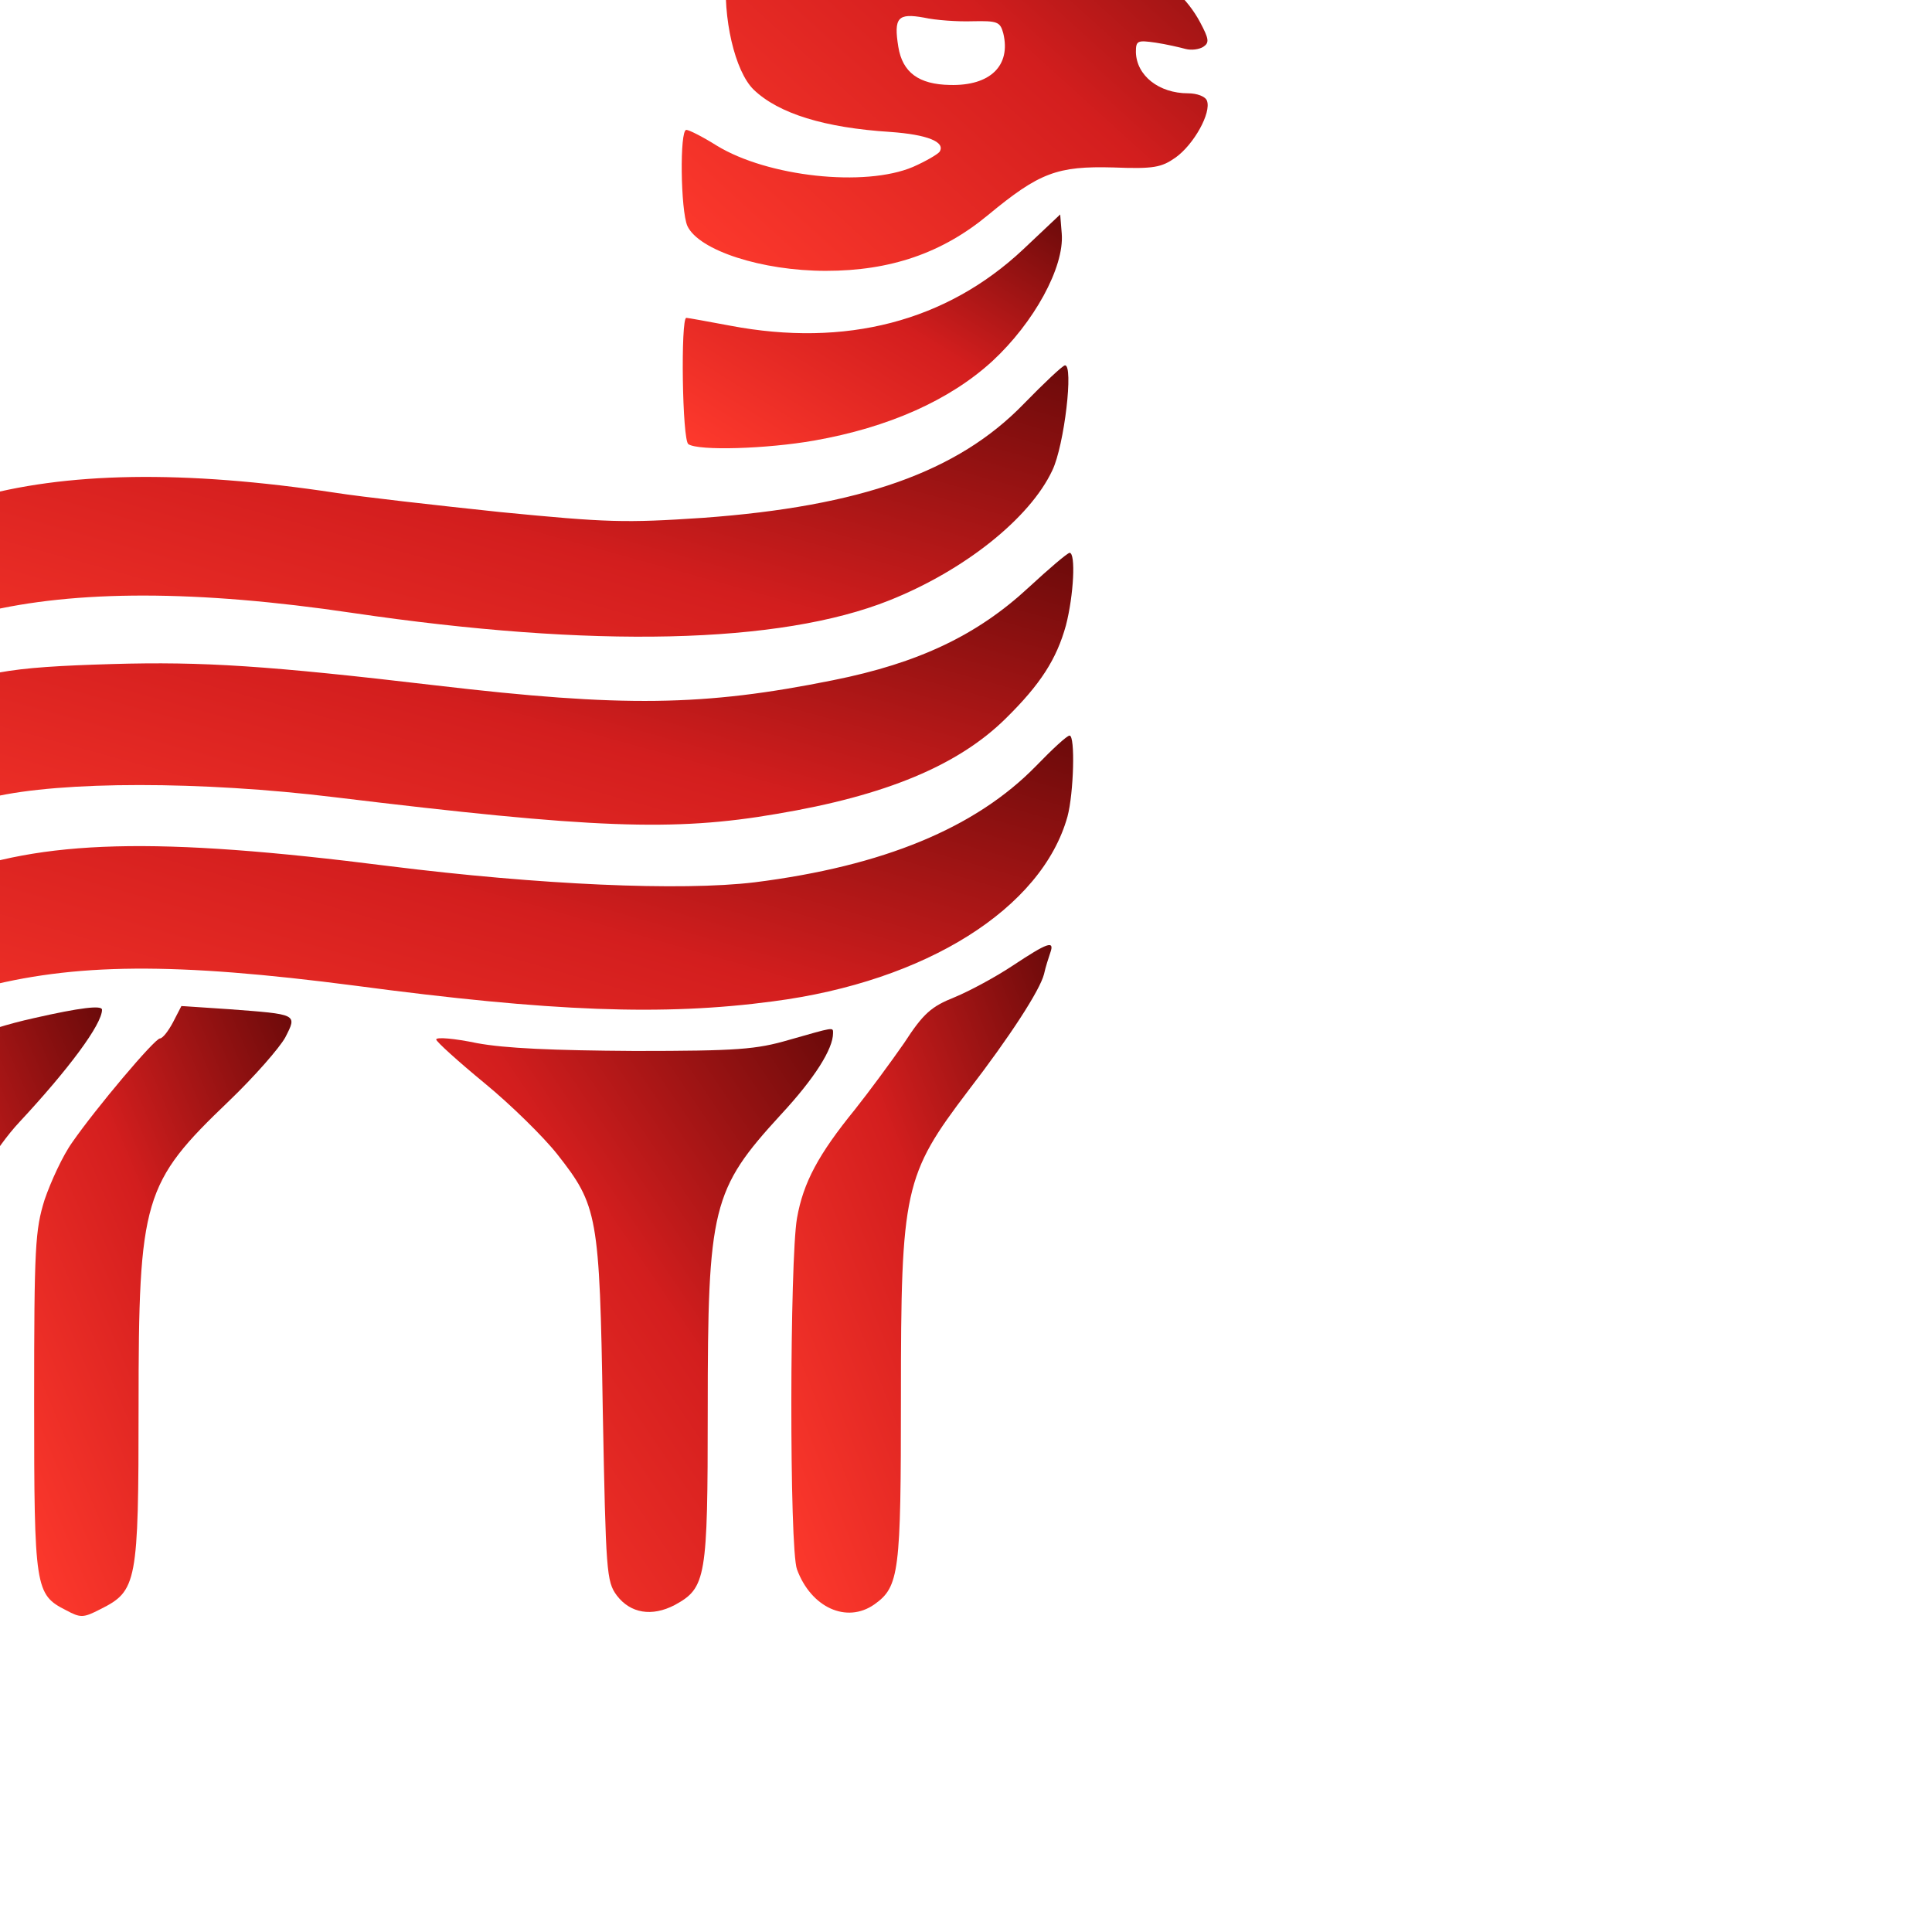
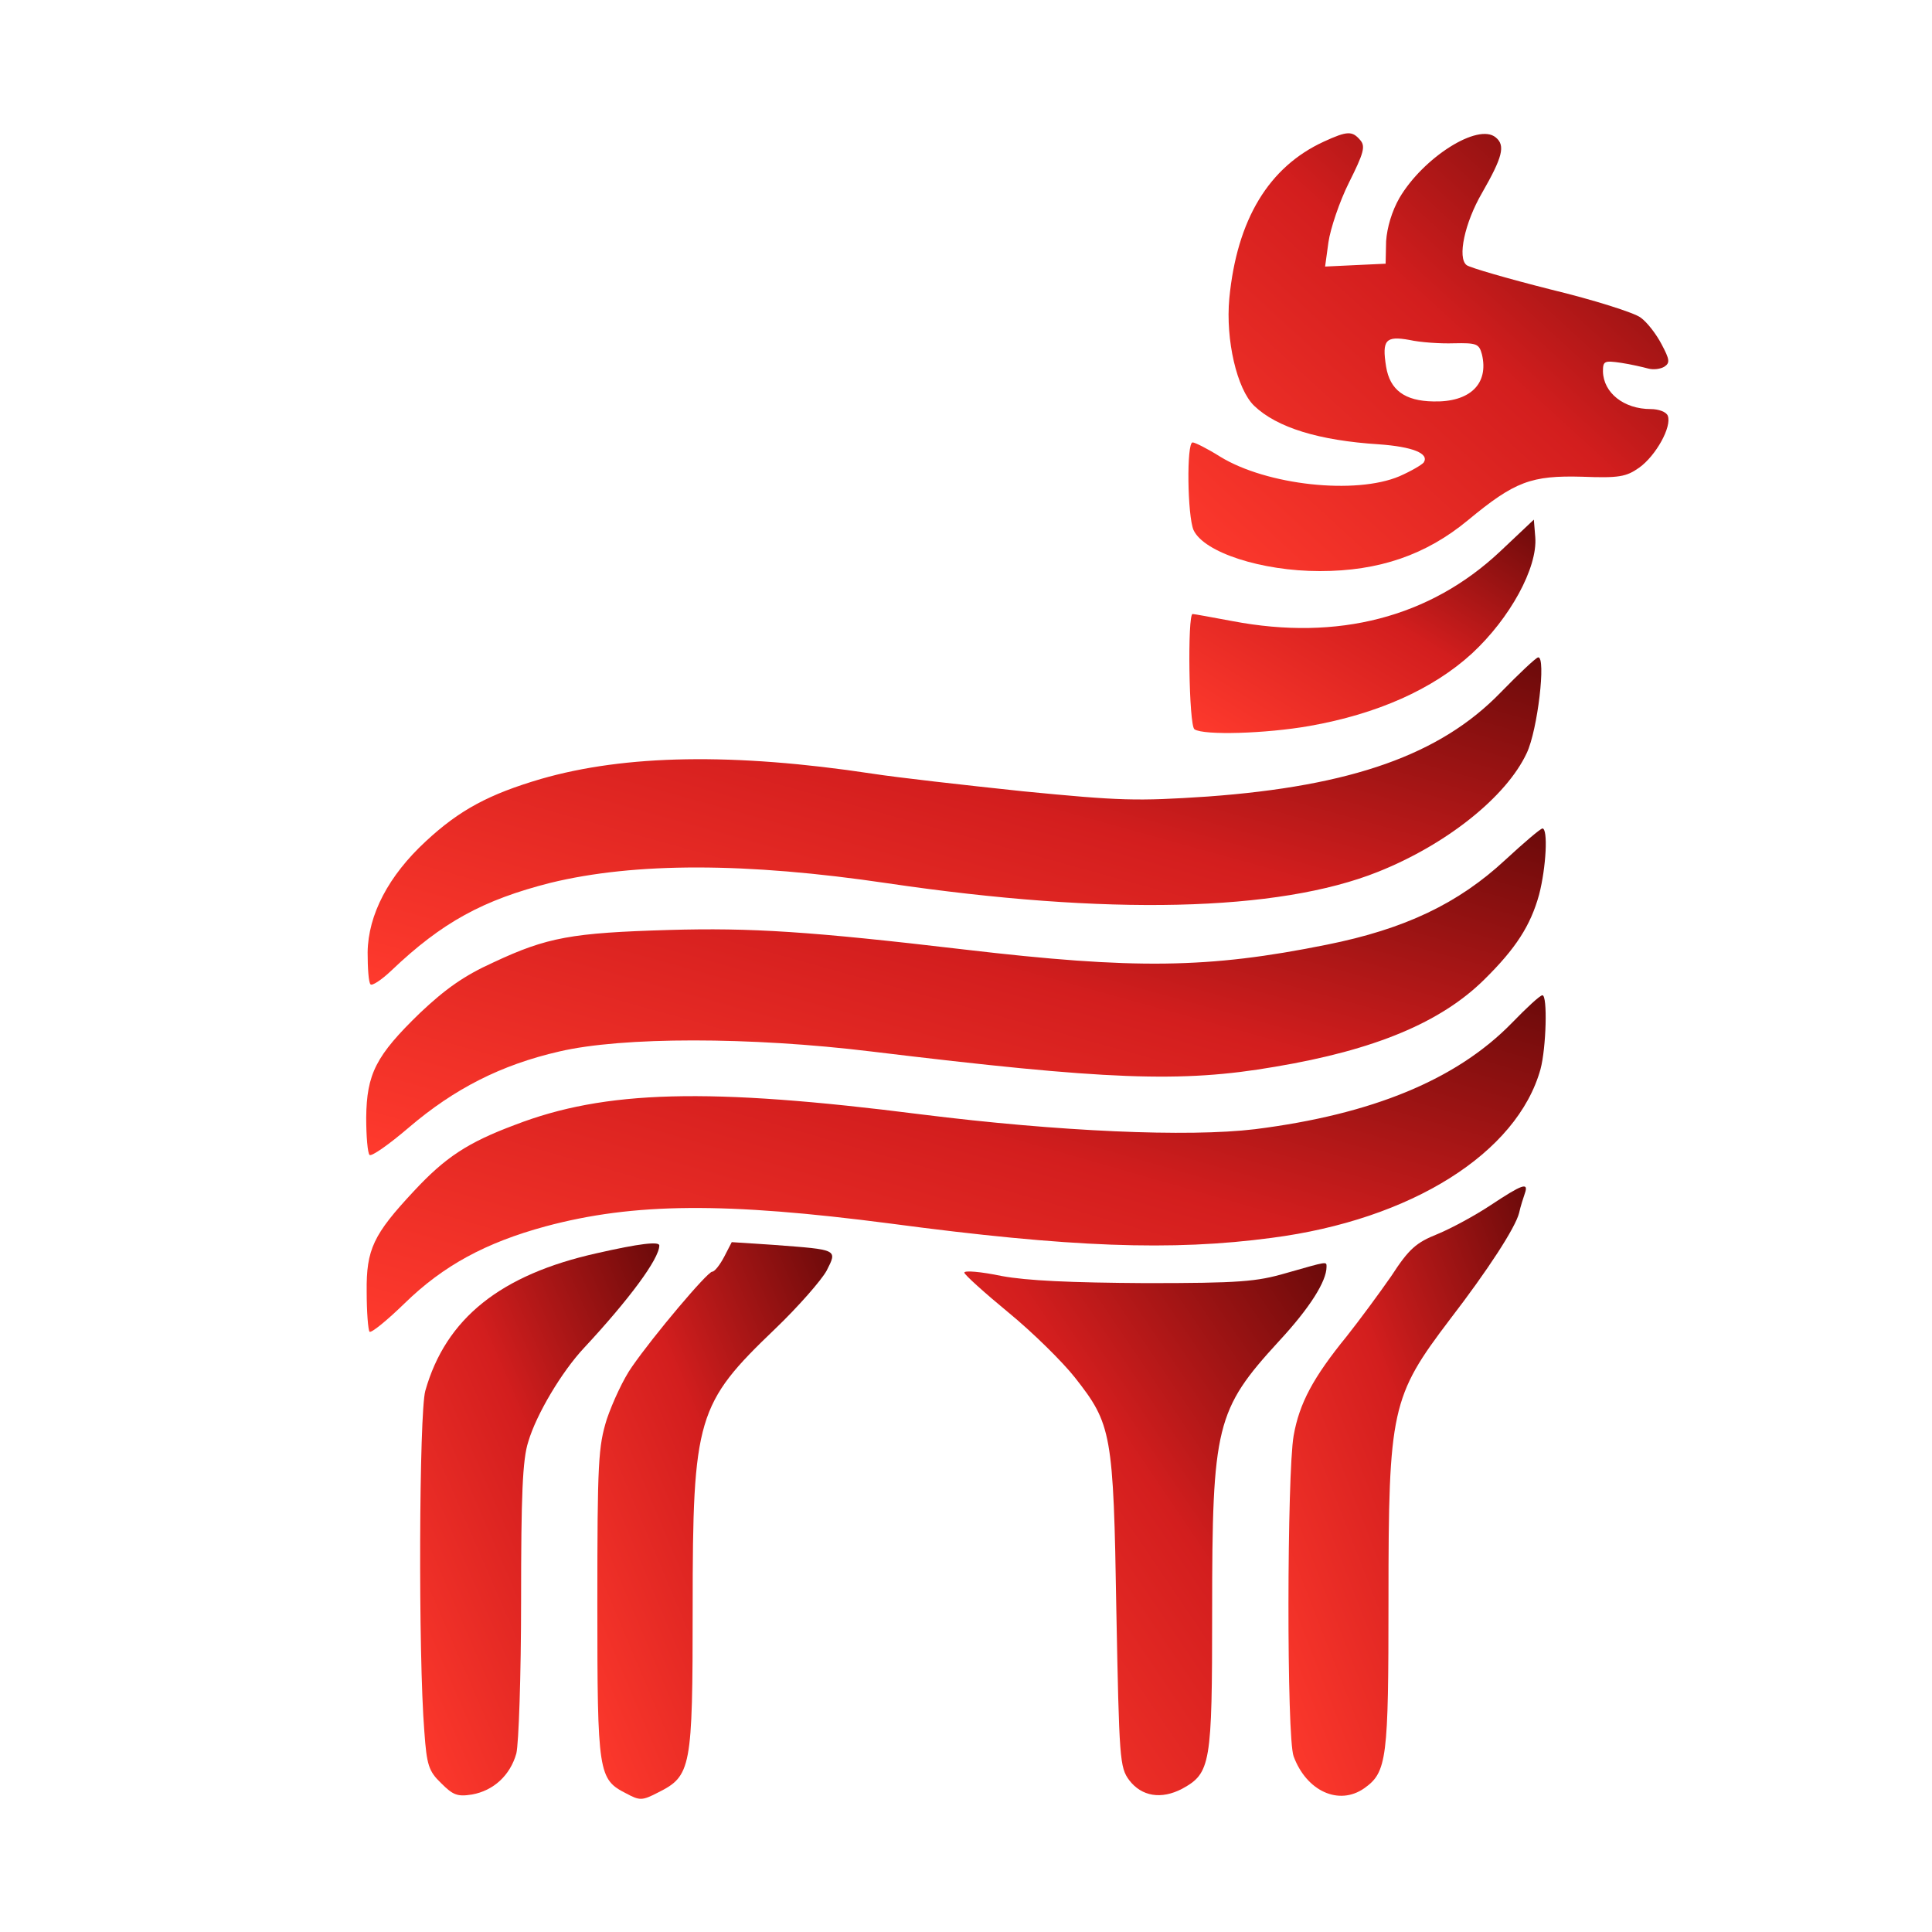
- <svg xmlns="http://www.w3.org/2000/svg" width="40" height="40" viewBox="91 40 315 370">
+ <svg xmlns="http://www.w3.org/2000/svg" width="40" height="40" viewBox="-27.96 -27.96 350.70 405.38">
  <defs>
    <linearGradient id="alpacaGrad" x1="0" y1="0" x2="1" y2="1">
      <stop offset="0" stop-color="#FF3A2D" />
      <stop offset="0.55" stop-color="#D31E1E" />
      <stop offset="1" stop-color="#6B0A0A" />
    </linearGradient>
  </defs>
  <g transform="translate(-100.9623,449.8707) scale(0.1,-0.1)" fill="url(#alpacaGrad)" stroke="none">
    <path d="M3234 4481 c-115 -53 -182 -163 -198 -329 -8 -87 16 -190 52 -225 48 -46 136 -73 262 -81 70 -5 106 -19 94 -38 -4 -5 -26 -18 -51 -29 -92 -39 -278 -19 -376 41 -27 17 -53 30 -58 30 -13 0 -11 -154 2 -184 22 -47 143 -86 265 -86 124 0 223 34 311 107 98 81 132 94 240 91 77 -3 92 0 119 19 35 25 69 86 60 109 -3 8 -19 14 -36 14 -56 0 -99 34 -100 79 0 22 3 23 38 18 20 -3 46 -9 57 -12 11 -3 26 -1 34 4 12 8 11 15 -6 47 -11 21 -30 46 -44 56 -13 10 -98 37 -189 59 -91 23 -170 46 -176 51 -20 15 -4 89 32 151 43 75 50 100 29 117 -37 31 -152 -42 -202 -127 -16 -28 -26 -62 -28 -91 l-1 -47 -64 -3 -63 -3 7 51 c4 28 23 85 43 125 31 62 35 76 24 89 -17 20 -27 20 -77 -3z m273 -423 c48 1 53 -1 59 -23 15 -62 -25 -101 -102 -99 -60 1 -91 24 -99 73 -9 56 -1 65 49 56 22 -5 65 -8 93 -7z" />
    <path d="M3604 3621 c-147 -138 -340 -188 -561 -146 -43 8 -81 15 -84 15 -11 0 -8 -235 4 -242 20 -13 150 -9 241 7 142 25 259 77 341 152 80 74 138 180 133 244 l-3 37 -71 -67z" />
    <path d="M3605 3325 c-126 -130 -312 -196 -614 -218 -150 -10 -183 -9 -388 11 -123 13 -265 29 -316 37 -291 44 -518 40 -695 -11 -109 -32 -171 -65 -242 -131 -78 -72 -121 -154 -122 -233 0 -33 2 -63 6 -67 3 -4 23 9 44 29 106 101 192 148 334 184 177 43 410 43 707 -1 461 -68 819 -60 1029 24 143 57 269 157 312 249 23 48 41 203 24 201 -5 -1 -40 -34 -79 -74z" />
    <path d="M3615 2974 c-98 -91 -210 -145 -375 -178 -248 -50 -402 -52 -760 -10 -323 38 -447 46 -620 41 -203 -6 -255 -15 -368 -68 -62 -28 -101 -56 -154 -106 -93 -90 -112 -128 -113 -220 0 -39 3 -74 7 -78 4 -4 41 22 83 58 95 81 193 131 315 159 132 31 401 31 655 0 495 -60 650 -66 847 -32 209 35 348 93 439 183 66 65 97 113 115 178 15 58 19 139 7 139 -5 -1 -39 -30 -78 -66z" />
    <path d="M3629 2632 c-116 -119 -293 -192 -539 -223 -141 -17 -412 -5 -700 31 -448 57 -664 51 -853 -22 -99 -37 -146 -68 -212 -139 -85 -91 -100 -122 -99 -211 0 -43 3 -80 6 -84 4 -3 37 24 74 60 81 79 170 127 295 161 186 50 378 51 724 6 376 -50 591 -58 800 -30 293 38 515 178 564 354 12 45 15 155 4 155 -5 0 -33 -26 -64 -58z" />
-     <path d="M1027 2402 c-27 -30 -22 -84 11 -115 15 -15 36 -27 46 -27 17 0 18 6 11 68 -9 91 -31 115 -68 74z" />
    <path d="M3585 2250 c-33 -22 -83 -49 -112 -61 -45 -18 -60 -31 -97 -88 -25 -36 -67 -93 -94 -127 -70 -86 -99 -140 -111 -208 -14 -79 -15 -635 0 -673 27 -73 95 -104 148 -67 48 34 51 61 51 397 0 398 6 425 129 587 80 104 137 192 145 223 3 14 9 32 12 41 9 25 -6 19 -71 -24z" />
    <path d="M1710 2149 c-203 -45 -318 -137 -361 -289 -13 -47 -15 -554 -2 -715 5 -70 9 -83 35 -108 25 -25 34 -29 65 -24 45 8 80 40 93 86 5 20 10 164 10 321 0 221 3 296 15 333 17 58 71 148 117 197 94 101 158 187 158 215 0 9 -42 4 -130 -16z" />
    <path d="M1976 2141 c-9 -17 -20 -31 -25 -31 -10 0 -123 -134 -168 -199 -18 -25 -41 -75 -53 -110 -18 -58 -20 -89 -20 -388 0 -357 2 -368 61 -398 28 -15 33 -15 66 2 70 35 73 50 73 388 0 399 9 428 173 585 49 47 97 102 108 122 23 45 24 44 -108 54 l-91 6 -16 -31z" />
    <path d="M3155 2107 c-62 -18 -97 -21 -295 -21 -157 1 -248 5 -302 15 -43 9 -78 12 -78 7 0 -4 42 -42 93 -84 50 -41 113 -103 139 -136 77 -98 81 -116 87 -490 6 -311 7 -328 27 -355 26 -34 67 -41 111 -18 60 33 63 51 63 372 0 390 8 423 140 567 65 70 100 126 100 156 0 12 3 12 -85 -13z" />
  </g>
</svg>
